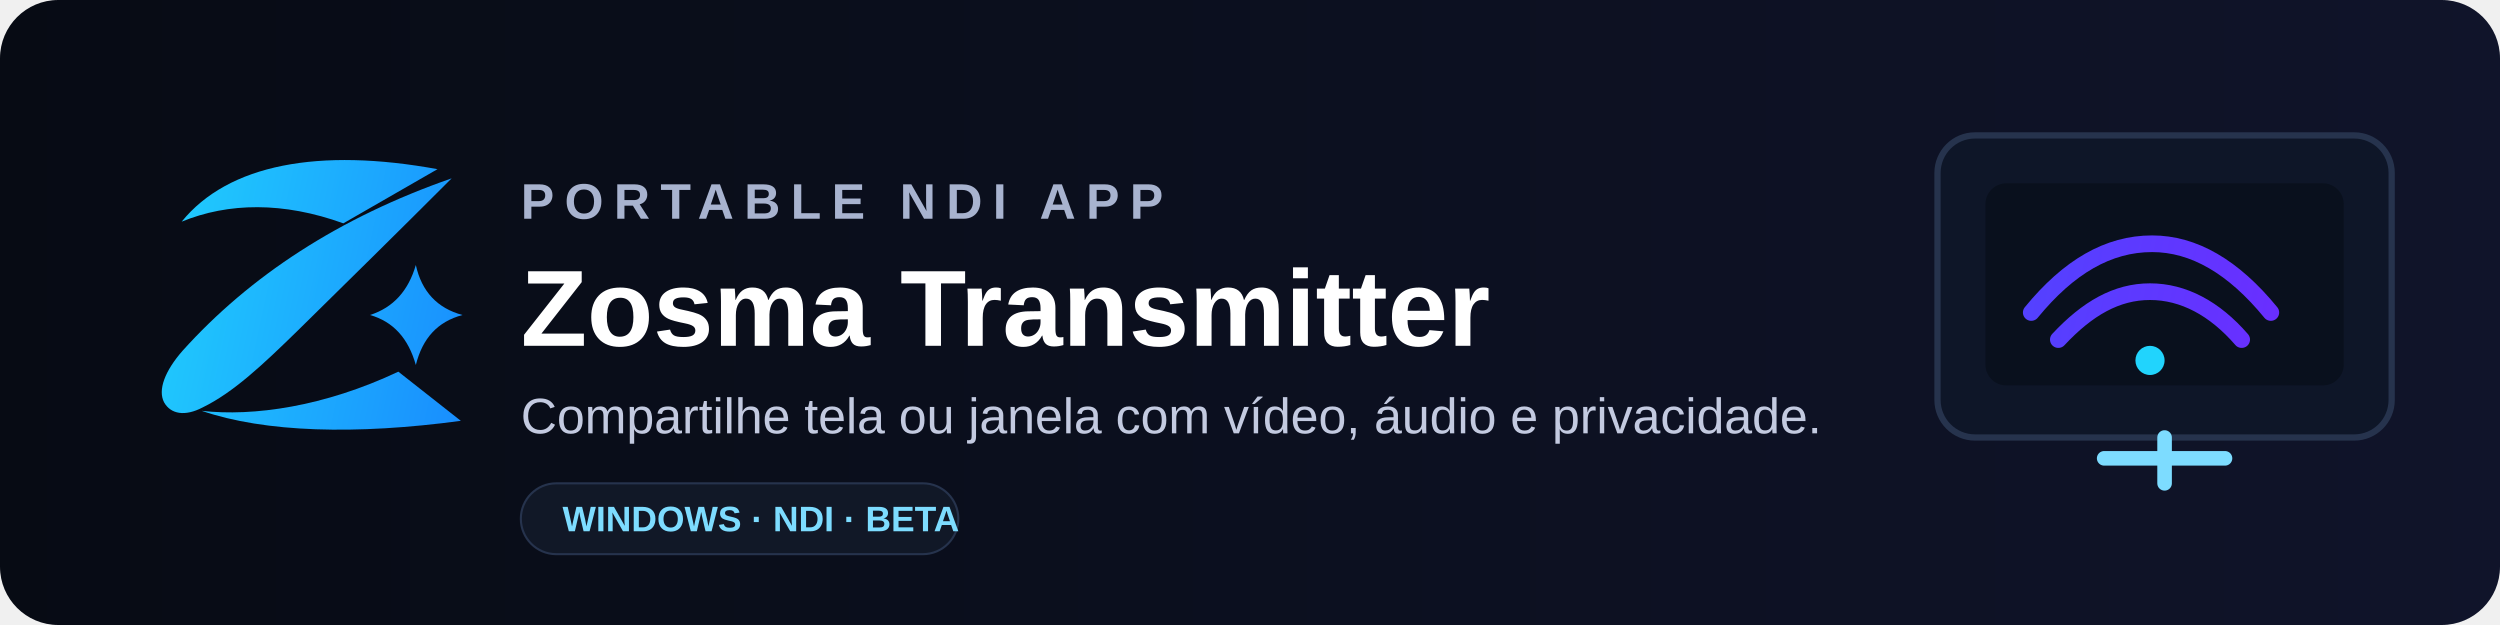
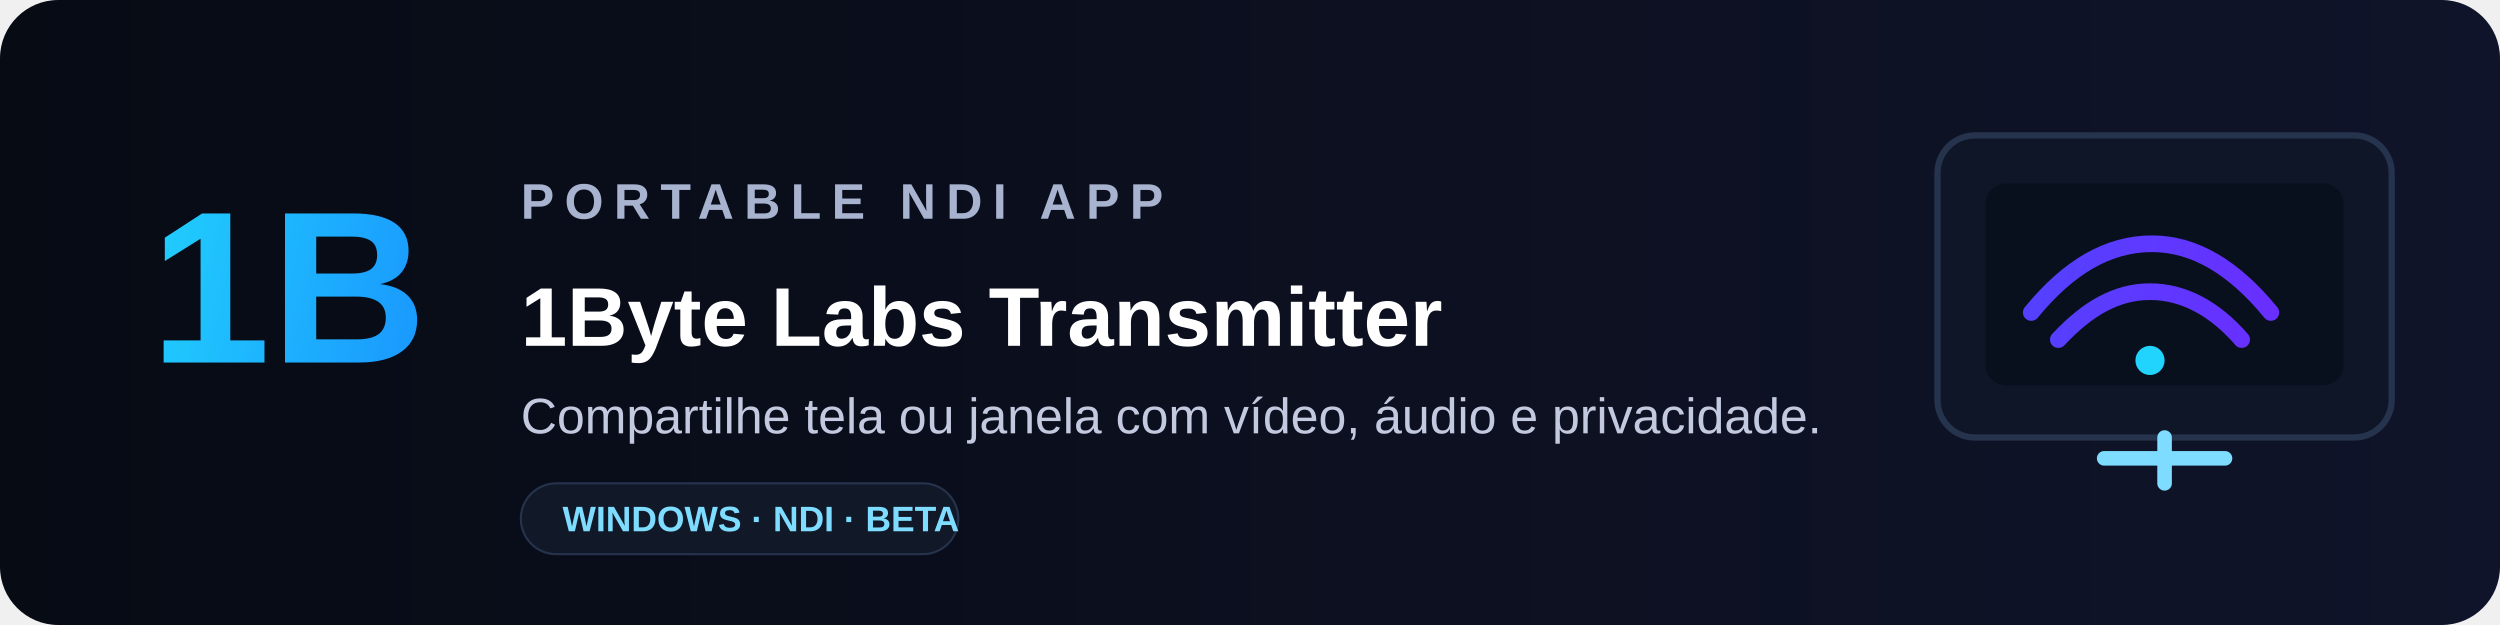
<svg xmlns="http://www.w3.org/2000/svg" viewBox="0 0 1200 300" role="img" aria-labelledby="title desc">
  <defs>
    <linearGradient id="g" x1="40" y1="30" x2="1160" y2="270" gradientUnits="userSpaceOnUse">
      <stop stop-color="#21D4FD" />
      <stop offset=".52" stop-color="#1677FF" />
      <stop offset="1" stop-color="#7A20FF" />
    </linearGradient>
    <linearGradient id="bg" x1="0" x2="1">
      <stop stop-color="#070B14" />
      <stop offset="1" stop-color="#10142A" />
    </linearGradient>
  </defs>
  <rect width="1200" height="300" rx="28" fill="url(#bg)" />
  <g transform="translate(54 38) scale(.40)" fill="url(#g)">
-     <path d="M83 171C139 102 248 82 390 108L277 173C205 147 139 148 83 171Z" />
-     <path d="M407 119C342 184 280 245 222 302C180 343 145 376 108 394C87 405 70 402 62 388C54 373 63 350 84 326C165 236 272 166 407 119Z" />
-     <path d="M107 398C169 405 254 393 343 351L418 410C292 427 183 424 107 398Z" />
-     <path d="M309 283C337 274 355 254 364 223C371 255 390 275 420 283C390 291 372 311 364 343C355 311 337 291 309 283Z" />
+     <text x="45" y="340" font-family="Arial,sans-serif" font-size="260" font-weight="700">1B</text>
  </g>
  <rect x="930" y="65" width="218" height="145" rx="18" fill="#0E1628" stroke="#26334D" stroke-width="3" />
  <rect x="953" y="88" width="172" height="97" rx="10" fill="#09101D" />
  <path d="M1010 220h58M1039 210v22" stroke="#7DDCFF" stroke-width="7" stroke-linecap="round" />
  <path d="M975 150c18-22 37-33 58-33 20 0 39 11 57 33M988 163c14-15 28-23 44-23 16 0 31 8 44 23" fill="none" stroke="url(#g)" stroke-width="8" stroke-linecap="round" />
  <circle cx="1032" cy="173" r="7" fill="#21D4FD" />
  <text x="250" y="105" fill="#A8B3CF" font-family="Montserrat,Arial,sans-serif" font-size="24" font-weight="600" letter-spacing="5">PORTABLE NDI APP</text>
-   <text x="250" y="166" fill="#FFFFFF" font-family="Montserrat,Arial,sans-serif" font-size="52" font-weight="700">Zosma Transmitter</text>
+   <text x="250" y="166" fill="#FFFFFF" font-family="Montserrat,Arial,sans-serif" font-size="40" font-weight="700">1Byte Labs Transmitter</text>
  <text x="250" y="208" fill="#C3CAE0" font-family="Montserrat,Arial,sans-serif" font-size="24">Compartilhe tela ou janela com vídeo, áudio e privacidade.</text>
  <rect x="250" y="232" width="210" height="34" rx="17" fill="#111827" stroke="#26334D" />
  <text x="270" y="255" fill="#7DDCFF" font-family="Arial,sans-serif" font-size="17" font-weight="700">WINDOWS · NDI · BETA</text>
</svg>
